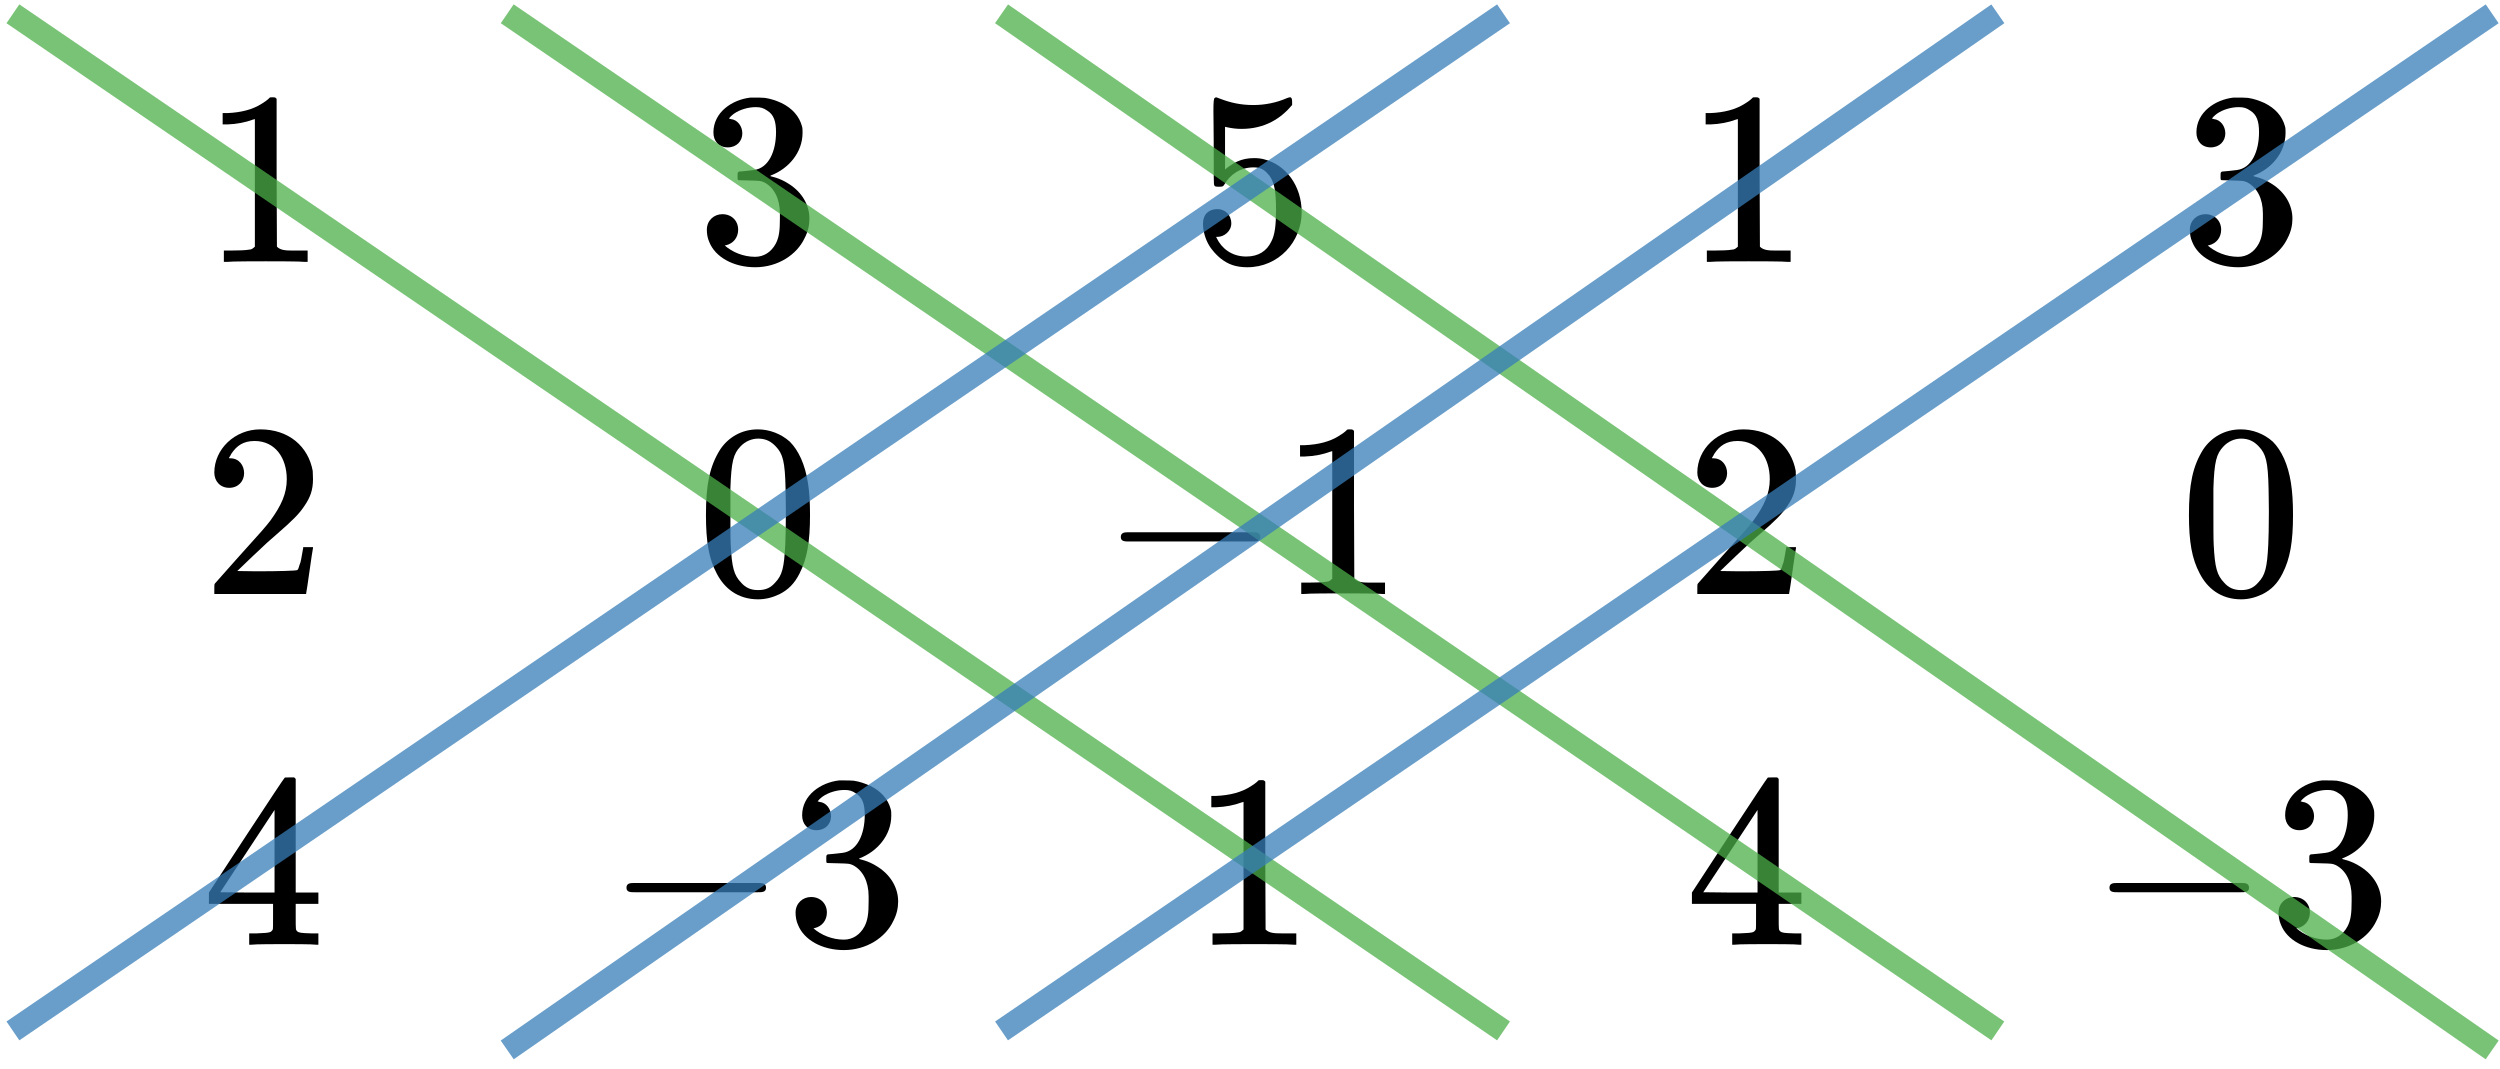
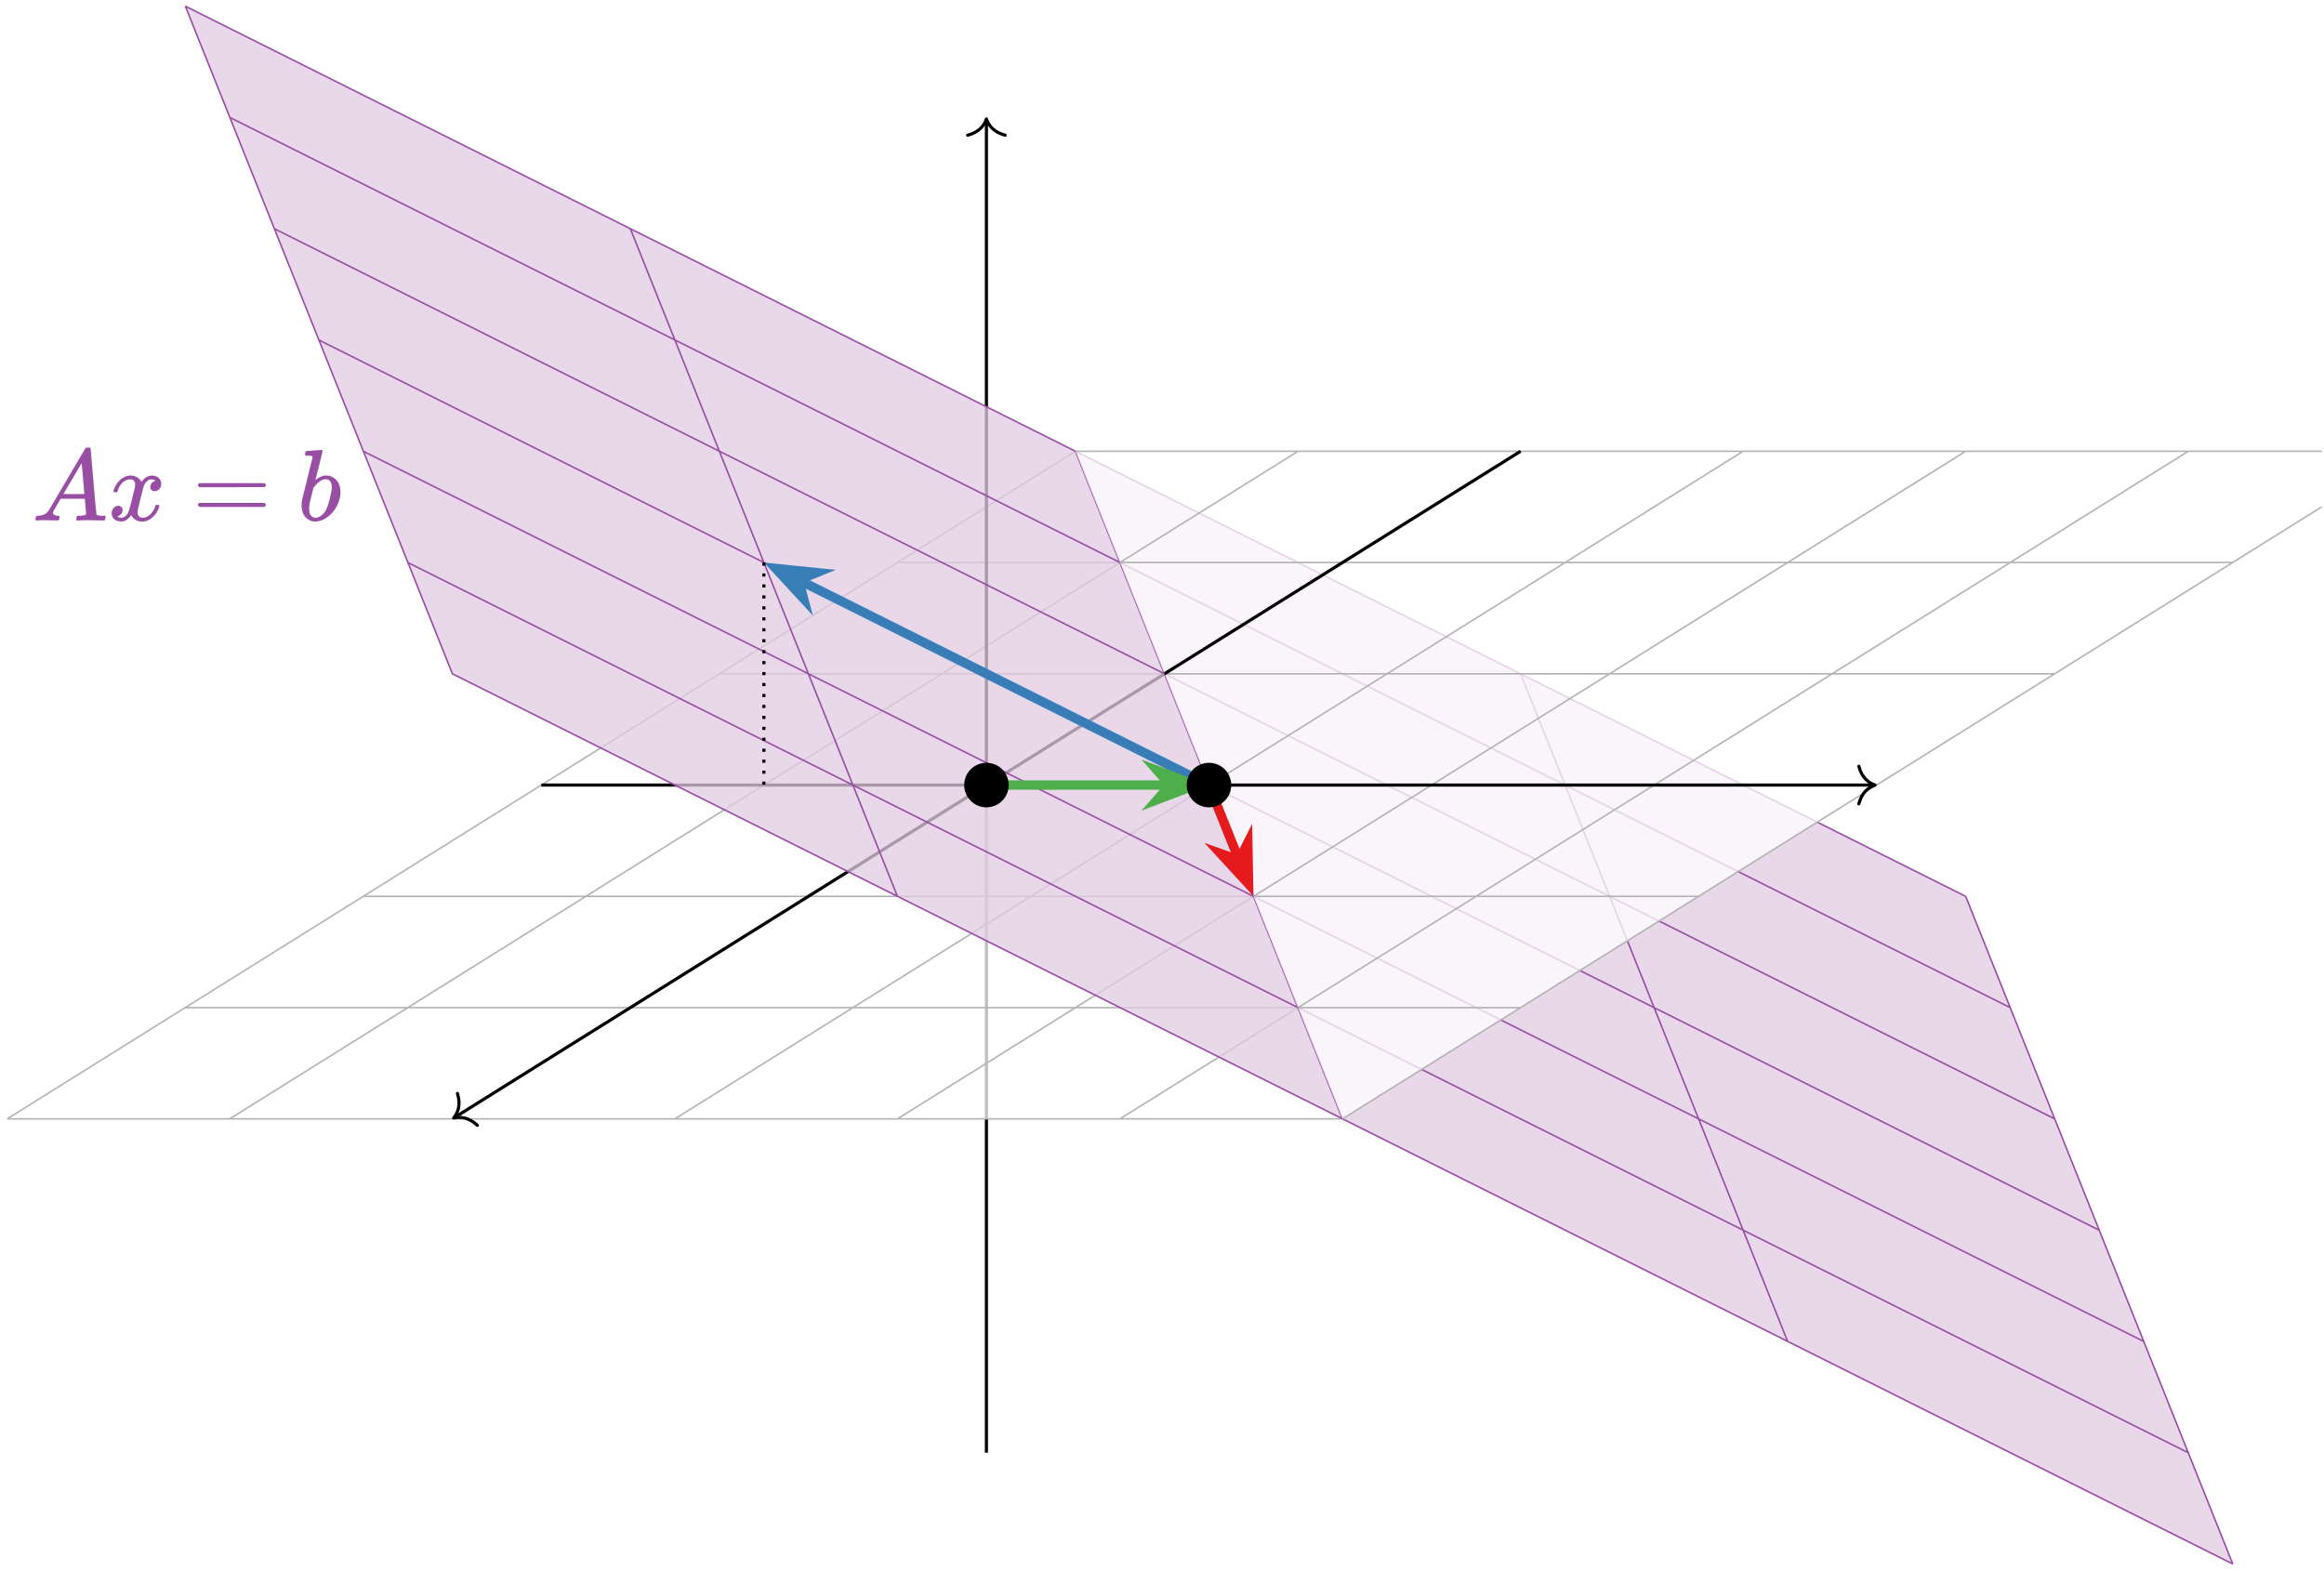
- <svg xmlns="http://www.w3.org/2000/svg" xmlns:xlink="http://www.w3.org/1999/xlink" width="131pt" height="56pt" viewBox="0 0 131 56" version="1.1">
+ <svg xmlns="http://www.w3.org/2000/svg" xmlns:xlink="http://www.w3.org/1999/xlink" width="296pt" height="200pt" viewBox="0 0 296 200" version="1.1">
  <defs>
    <g>
      <symbol overflow="visible" id="glyph0-0">
        <path style="stroke:none;" d="M 0.641 0 L 2.594 0 L 2.594 -6.906 L 0.641 -6.906 Z M 1.297 -0.641 L 1.297 -6.25 L 1.938 -6.25 L 1.938 -0.641 Z M 1.297 -0.641 " />
      </symbol>
      <symbol overflow="visible" id="glyph0-1">
-         <path style="stroke:none;" d="M 5.391 0 L 5.531 0 L 5.531 -0.594 L 4.766 -0.594 C 4.375 -0.594 4.109 -0.609 3.922 -0.797 L 3.906 -4.672 L 3.906 -8.547 C 3.828 -8.609 3.859 -8.625 3.688 -8.625 C 3.578 -8.625 3.562 -8.625 3.531 -8.594 C 3.469 -8.516 3.25 -8.359 3.141 -8.297 C 2.656 -7.984 2.047 -7.828 1.328 -7.797 L 1.078 -7.797 L 1.078 -7.203 L 1.328 -7.203 C 1.812 -7.219 2.281 -7.312 2.656 -7.453 C 2.703 -7.469 2.75 -7.484 2.766 -7.484 L 2.766 -0.797 C 2.672 -0.719 2.609 -0.641 2.453 -0.641 C 2.312 -0.609 1.859 -0.594 1.484 -0.594 L 1.141 -0.594 L 1.141 0 L 1.297 0 C 1.516 -0.031 2.922 -0.031 3.328 -0.031 C 3.75 -0.031 5.172 -0.031 5.391 0 Z M 5.391 0 " />
+         <path style="stroke:none;" d="M 0.547 0 L 0.641 0 C 0.906 -0.031 1.344 -0.031 1.828 -0.031 C 2.312 -0.031 2.812 0 3.25 0 C 3.438 0 3.453 -0.047 3.5 -0.281 C 3.516 -0.359 3.531 -0.422 3.531 -0.469 C 3.531 -0.562 3.469 -0.594 3.297 -0.594 C 2.984 -0.625 2.688 -0.734 2.688 -0.969 C 2.688 -1.016 2.703 -1.094 2.75 -1.172 C 2.766 -1.219 2.984 -1.594 3.219 -2 L 3.672 -2.766 L 6.75 -2.766 L 6.906 -0.812 C 6.781 -0.625 6.438 -0.609 6.078 -0.594 L 5.812 -0.594 L 5.766 -0.562 C 5.734 -0.516 5.719 -0.484 5.688 -0.344 C 5.625 -0.094 5.641 -0.094 5.734 0 L 5.891 0 C 6.266 -0.031 6.875 -0.031 7.484 -0.031 C 8.109 -0.031 8.625 0 9.125 0 C 9.312 0 9.312 -0.047 9.359 -0.281 C 9.391 -0.391 9.406 -0.438 9.406 -0.469 C 9.406 -0.594 9.328 -0.594 9.078 -0.594 C 8.766 -0.594 8.297 -0.625 8.234 -0.734 C 8.188 -0.797 7.5 -9.109 7.484 -9.141 C 7.484 -9.203 7.438 -9.234 7.406 -9.281 L 7.188 -9.281 C 6.891 -9.281 6.859 -9.281 6.781 -9.125 C 6.656 -8.953 2.25 -1.375 2.125 -1.25 C 1.844 -0.828 1.422 -0.625 0.797 -0.594 L 0.625 -0.594 L 0.562 -0.562 C 0.547 -0.516 0.453 -0.219 0.453 -0.141 C 0.453 -0.078 0.5 -0.031 0.547 0 Z M 6.688 -3.375 C 6.688 -3.359 6.078 -3.359 5.344 -3.359 L 4.016 -3.375 L 5.188 -5.344 C 6.234 -7.125 6.344 -7.312 6.344 -7.281 C 6.359 -7.266 6.688 -3.578 6.688 -3.375 Z M 6.688 -3.375 " />
      </symbol>
      <symbol overflow="visible" id="glyph0-2">
-         <path style="stroke:none;" d="M 1.641 -6 C 2.109 -6 2.406 -6.328 2.406 -6.734 C 2.406 -7.109 2.156 -7.453 1.797 -7.484 C 1.75 -7.5 1.703 -7.516 1.703 -7.516 C 1.703 -7.531 1.859 -7.688 1.969 -7.766 C 2.281 -7.984 2.719 -8.109 3.109 -8.109 C 3.375 -8.109 3.516 -8.062 3.719 -7.922 C 4.047 -7.719 4.172 -7.375 4.172 -6.797 C 4.172 -5.812 3.797 -4.906 3 -4.812 C 2.922 -4.797 2.297 -4.734 2.25 -4.734 C 2.234 -4.734 2.219 -4.734 2.188 -4.703 C 2.156 -4.656 2.156 -4.656 2.156 -4.5 C 2.156 -4.359 2.156 -4.344 2.172 -4.297 L 2.219 -4.281 L 2.766 -4.266 C 3.359 -4.25 3.359 -4.25 3.547 -4.172 C 4.062 -3.906 4.375 -3.328 4.375 -2.531 L 4.375 -2.266 C 4.375 -1.625 4.328 -1.281 4.156 -0.953 C 3.922 -0.516 3.531 -0.266 3.078 -0.266 C 2.453 -0.266 1.875 -0.516 1.484 -0.859 L 1.562 -0.875 C 1.938 -0.969 2.188 -1.281 2.188 -1.688 C 2.188 -2.156 1.844 -2.5 1.359 -2.5 C 0.922 -2.5 0.547 -2.172 0.547 -1.688 C 0.547 -1.484 0.578 -1.25 0.672 -1.047 C 0.984 -0.25 1.938 0.281 3.078 0.281 C 4.266 0.281 5.266 -0.375 5.672 -1.25 C 5.844 -1.578 5.922 -1.922 5.922 -2.266 C 5.922 -3 5.516 -3.656 4.859 -4.078 C 4.312 -4.438 3.875 -4.469 3.875 -4.5 C 3.875 -4.516 3.891 -4.516 3.906 -4.531 C 4.812 -4.875 5.562 -5.719 5.562 -6.766 C 5.562 -6.891 5.562 -7.016 5.531 -7.109 C 5.391 -7.625 5.031 -8.047 4.453 -8.328 C 4.172 -8.453 3.906 -8.547 3.594 -8.594 C 3.469 -8.609 3.219 -8.609 3.016 -8.609 L 2.828 -8.609 C 1.875 -8.5 0.891 -7.844 0.891 -6.781 C 0.891 -6.328 1.172 -6 1.641 -6 Z M 1.641 -6 " />
+         <path style="stroke:none;" d="M 0.75 -3.594 L 0.938 -3.594 C 1.172 -3.594 1.172 -3.609 1.203 -3.75 C 1.406 -4.438 1.969 -5.234 2.812 -5.234 C 3.219 -5.234 3.453 -4.969 3.453 -4.562 C 3.453 -4.422 3.422 -4.266 3.375 -4.047 C 3.25 -3.656 2.781 -1.391 2.516 -0.922 C 2.297 -0.547 2 -0.344 1.703 -0.344 C 1.625 -0.344 1.469 -0.359 1.375 -0.406 C 1.312 -0.422 1.172 -0.5 1.172 -0.516 C 1.172 -0.516 1.203 -0.531 1.219 -0.531 C 1.25 -0.547 1.328 -0.562 1.391 -0.609 C 1.625 -0.719 1.844 -0.969 1.844 -1.312 C 1.844 -1.672 1.625 -1.859 1.281 -1.859 C 0.781 -1.859 0.453 -1.406 0.453 -0.922 C 0.453 -0.734 0.5 -0.562 0.578 -0.406 C 0.766 -0.094 1.094 0.125 1.641 0.125 C 1.844 0.125 1.859 0.125 1.984 0.109 C 2.359 -0.031 2.688 -0.297 2.938 -0.672 C 3.203 -0.219 3.625 0.141 4.312 0.141 C 4.875 0.141 5.234 -0.047 5.594 -0.344 C 6 -0.688 6.344 -1.172 6.5 -1.734 C 6.516 -1.797 6.531 -1.844 6.531 -1.875 C 6.531 -1.969 6.469 -1.984 6.281 -1.984 C 6.062 -1.984 6.047 -1.984 6 -1.812 C 5.812 -1.156 5.188 -0.344 4.422 -0.344 C 4.016 -0.344 3.75 -0.594 3.75 -1.016 C 3.75 -1.125 3.766 -1.266 3.797 -1.406 C 3.828 -1.609 4.484 -4.203 4.531 -4.359 C 4.672 -4.75 4.969 -5.094 5.266 -5.203 C 5.344 -5.234 5.359 -5.234 5.5 -5.234 C 5.672 -5.234 5.781 -5.219 5.875 -5.156 C 5.953 -5.109 6.016 -5.078 6.016 -5.062 C 5.688 -4.953 5.375 -4.703 5.375 -4.25 C 5.375 -3.938 5.594 -3.734 5.938 -3.734 C 6.438 -3.734 6.766 -4.156 6.766 -4.672 C 6.766 -5.25 6.297 -5.719 5.562 -5.719 C 5.172 -5.719 4.781 -5.531 4.469 -5.188 C 4.359 -5.078 4.328 -5 4.266 -4.906 C 4.047 -5.359 3.5 -5.719 2.875 -5.719 C 2.781 -5.719 2.688 -5.719 2.609 -5.703 C 2.016 -5.609 1.469 -5.219 1.078 -4.641 C 0.906 -4.375 0.703 -3.922 0.672 -3.75 C 0.672 -3.672 0.719 -3.641 0.75 -3.594 Z M 0.75 -3.594 " />
      </symbol>
      <symbol overflow="visible" id="glyph0-3">
-         <path style="stroke:none;" d="M 1.391 -2.766 C 0.953 -2.766 0.641 -2.5 0.641 -2 C 0.641 -1.922 0.656 -1.828 0.656 -1.75 C 0.719 -1.328 0.875 -0.922 1.156 -0.594 C 1.25 -0.469 1.469 -0.25 1.578 -0.172 C 1.953 0.125 2.359 0.281 2.969 0.281 C 4.594 0.281 5.812 -1.047 5.812 -2.609 C 5.812 -3.984 4.984 -5.094 3.844 -5.375 C 3.672 -5.422 3.5 -5.438 3.312 -5.438 C 2.625 -5.438 2.203 -5.172 1.797 -4.844 L 1.797 -7.078 L 1.938 -7.047 C 2.156 -7 2.406 -6.969 2.656 -6.969 C 3.906 -6.969 4.734 -7.531 5.312 -8.219 L 5.312 -8.391 C 5.312 -8.547 5.281 -8.625 5.203 -8.625 C 5.172 -8.625 5.109 -8.609 5.031 -8.578 C 4.5 -8.344 3.891 -8.219 3.281 -8.219 C 2.609 -8.219 2.078 -8.344 1.547 -8.547 C 1.438 -8.594 1.328 -8.625 1.328 -8.625 C 1.312 -8.625 1.281 -8.609 1.266 -8.594 C 1.203 -8.594 1.188 -8.375 1.188 -7.875 C 1.188 -7.5 1.203 -6.984 1.203 -6.281 C 1.203 -4.266 1.203 -4.062 1.234 -4.016 C 1.25 -3.953 1.297 -3.938 1.484 -3.938 C 1.672 -3.938 1.703 -3.953 1.766 -4.062 C 2.062 -4.578 2.594 -4.953 3.297 -4.953 C 3.719 -4.953 3.906 -4.781 4.125 -4.516 C 4.375 -4.172 4.469 -3.719 4.469 -2.719 C 4.469 -1.922 4.406 -1.406 4.219 -1.062 C 3.984 -0.578 3.562 -0.281 2.906 -0.281 C 2.141 -0.281 1.609 -0.719 1.359 -1.25 L 1.328 -1.312 L 1.406 -1.312 C 1.75 -1.312 2.125 -1.609 2.125 -2.016 C 2.125 -2.469 1.797 -2.766 1.391 -2.766 Z M 1.391 -2.766 " />
-       </symbol>
-       <symbol overflow="visible" id="glyph0-4">
-         <path style="stroke:none;" d="M 1.422 -5.562 C 1.906 -5.562 2.203 -5.922 2.203 -6.328 C 2.203 -6.734 1.938 -7.109 1.484 -7.109 C 1.438 -7.109 1.406 -7.109 1.406 -7.125 C 1.406 -7.141 1.484 -7.234 1.531 -7.344 C 1.812 -7.766 2.156 -8.016 2.75 -8.016 C 3.859 -8.016 4.438 -7.094 4.438 -6.016 C 4.438 -5.266 4.156 -4.641 3.578 -3.844 C 3.297 -3.484 3.219 -3.391 1.766 -1.781 C 1.172 -1.109 0.688 -0.562 0.672 -0.547 C 0.641 -0.5 0.641 -0.469 0.641 -0.25 L 0.641 0 L 5.453 0 L 5.453 -0.031 C 5.484 -0.109 5.781 -2.328 5.812 -2.406 L 5.812 -2.453 L 5.297 -2.453 L 5.297 -2.406 C 5.188 -1.828 5.188 -1.703 5.109 -1.531 C 5.078 -1.406 5.031 -1.266 4.984 -1.25 C 4.906 -1.219 4.125 -1.188 2.828 -1.188 L 1.844 -1.203 L 2.609 -1.938 C 3.484 -2.766 3.453 -2.734 3.906 -3.125 C 4.75 -3.859 5.094 -4.203 5.359 -4.609 C 5.672 -5.062 5.812 -5.453 5.812 -6.016 C 5.812 -6.172 5.797 -6.328 5.797 -6.453 C 5.562 -7.719 4.562 -8.625 3.047 -8.625 C 1.719 -8.625 0.641 -7.594 0.641 -6.359 C 0.641 -5.922 0.938 -5.562 1.422 -5.562 Z M 1.422 -5.562 " />
-       </symbol>
-       <symbol overflow="visible" id="glyph0-5">
-         <path style="stroke:none;" d="M 1.25 -7.578 C 0.688 -6.688 0.5 -5.719 0.5 -4.141 C 0.5 -2.719 0.656 -1.844 1.062 -1.078 C 1.453 -0.312 2.156 0.281 3.234 0.281 C 3.609 0.281 3.984 0.188 4.344 0.016 C 4.812 -0.219 5.141 -0.547 5.406 -1.078 C 5.797 -1.844 5.953 -2.719 5.953 -4.141 C 5.953 -5.484 5.812 -6.344 5.484 -7.094 C 5.312 -7.469 5.125 -7.75 4.891 -7.984 C 4.438 -8.391 3.828 -8.625 3.219 -8.625 C 2.359 -8.625 1.672 -8.203 1.25 -7.578 Z M 4.156 -7.734 C 4.531 -7.344 4.641 -6.938 4.672 -5.531 C 4.672 -5.297 4.688 -4.812 4.688 -4.312 C 4.688 -3.594 4.672 -2.828 4.656 -2.578 C 4.594 -1.375 4.5 -0.984 4.125 -0.594 C 3.906 -0.344 3.656 -0.203 3.234 -0.203 C 2.828 -0.203 2.562 -0.344 2.344 -0.594 C 1.969 -0.984 1.859 -1.375 1.797 -2.578 C 1.781 -2.828 1.781 -3.594 1.781 -4.312 C 1.781 -4.812 1.781 -5.297 1.781 -5.531 C 1.828 -6.938 1.938 -7.344 2.312 -7.734 C 2.562 -8 2.906 -8.141 3.234 -8.141 C 3.641 -8.141 3.922 -7.984 4.156 -7.734 Z M 4.156 -7.734 " />
-       </symbol>
-       <symbol overflow="visible" id="glyph0-6">
-         <path style="stroke:none;" d="M 5.984 0 L 6.094 0 L 6.094 -0.594 L 5.719 -0.594 C 5.188 -0.609 5.078 -0.625 4.984 -0.703 C 4.906 -0.781 4.906 -0.766 4.906 -1.484 L 4.906 -2.141 L 6.094 -2.141 L 6.094 -2.734 L 4.906 -2.734 L 4.906 -8.688 L 4.828 -8.766 L 4.594 -8.766 C 4.375 -8.766 4.359 -8.766 4.328 -8.75 C 4.297 -8.734 3.547 -7.594 2.312 -5.719 L 0.359 -2.734 L 0.359 -2.141 L 3.719 -2.141 L 3.719 -1.484 C 3.719 -1.047 3.719 -0.812 3.703 -0.797 C 3.672 -0.734 3.609 -0.672 3.547 -0.656 C 3.453 -0.625 3.281 -0.609 2.859 -0.594 L 2.469 -0.594 L 2.469 0 L 2.578 0 C 2.766 -0.031 3.969 -0.031 4.312 -0.031 C 4.656 -0.031 5.797 -0.031 5.984 0 Z M 3.797 -2.734 L 2.375 -2.734 L 0.953 -2.75 L 3.797 -7.062 Z M 3.797 -2.734 " />
+         <path style="stroke:none;" d="M 1.156 -8.844 C 1.125 -8.844 1.094 -8.828 1.078 -8.812 C 1.031 -8.781 1.016 -8.75 0.984 -8.594 C 0.938 -8.391 0.938 -8.344 1 -8.297 C 1.031 -8.25 1.031 -8.25 1.312 -8.25 C 1.688 -8.234 1.938 -8.281 1.906 -7.984 C 1.906 -7.969 0.594 -2.703 0.594 -2.688 C 0.531 -2.391 0.516 -2.234 0.516 -1.938 C 0.516 -1 0.891 -0.312 1.531 -0.031 C 1.766 0.094 1.984 0.141 2.234 0.141 C 3.812 0.141 5.469 -1.672 5.469 -3.625 C 5.469 -4.766 4.875 -5.484 3.984 -5.703 C 3.906 -5.719 3.797 -5.719 3.672 -5.719 C 3.531 -5.719 3.422 -5.719 3.344 -5.703 C 3.016 -5.625 2.641 -5.438 2.359 -5.203 C 2.312 -5.156 2.281 -5.141 2.281 -5.172 C 2.281 -5.188 2.5 -6.016 2.75 -7.016 C 3.141 -8.547 3.188 -8.812 3.188 -8.875 C 3.188 -8.953 3.109 -8.984 3.031 -8.984 C 3 -8.984 1.172 -8.844 1.156 -8.844 Z M 4.359 -4.203 C 4.359 -3.859 4.297 -3.562 4.125 -2.844 C 3.828 -1.625 3.609 -1.156 3.172 -0.75 C 2.891 -0.484 2.578 -0.344 2.312 -0.344 C 2.109 -0.344 1.938 -0.406 1.781 -0.547 C 1.547 -0.781 1.484 -1.016 1.484 -1.484 C 1.484 -1.75 1.484 -1.859 1.547 -2.203 C 1.594 -2.406 2.016 -4.109 2.031 -4.172 C 2.047 -4.188 2.078 -4.25 2.141 -4.297 C 2.531 -4.812 2.984 -5.141 3.406 -5.234 C 3.453 -5.234 3.516 -5.25 3.562 -5.25 C 4.141 -5.25 4.359 -4.812 4.359 -4.203 Z M 4.359 -4.203 " />
      </symbol>
      <symbol overflow="visible" id="glyph1-0">
-         <path style="stroke:none;" d="" />
+         <path style="stroke:none;" d="M 0.641 0 L 2.594 0 L 2.594 -6.906 L 0.641 -6.906 Z M 1.297 -0.641 L 1.297 -6.25 L 1.938 -6.25 L 1.938 -0.641 Z M 1.297 -0.641 " />
      </symbol>
      <symbol overflow="visible" id="glyph1-1">
-         <path style="stroke:none;" d="M 7.875 -2.75 C 8.078 -2.75 8.297 -2.75 8.297 -2.984 C 8.297 -3.234 8.078 -3.234 7.875 -3.234 L 1.406 -3.234 C 1.203 -3.234 0.984 -3.234 0.984 -2.984 C 0.984 -2.75 1.203 -2.75 1.406 -2.75 Z M 7.875 -2.75 " />
+         <path style="stroke:none;" d="M 0.719 -4.5 C 0.719 -4.344 0.797 -4.281 0.938 -4.234 L 5.047 -4.234 L 9.172 -4.25 C 9.266 -4.297 9.359 -4.359 9.359 -4.5 C 9.359 -4.641 9.266 -4.703 9.156 -4.75 L 0.906 -4.75 C 0.797 -4.703 0.719 -4.641 0.719 -4.5 Z M 0.719 -1.984 C 0.719 -1.844 0.797 -1.781 0.906 -1.719 L 9.156 -1.719 C 9.266 -1.781 9.359 -1.844 9.359 -1.984 C 9.359 -2.141 9.25 -2.172 9.172 -2.234 L 0.938 -2.234 C 0.797 -2.203 0.719 -2.141 0.719 -1.984 Z M 0.719 -1.984 " />
      </symbol>
    </g>
+     <clipPath id="clip1">
+       <path d="M 125 29 L 285 29 L 285 200 L 125 200 Z M 125 29 " />
+     </clipPath>
+     <clipPath id="clip2">
+       <path d="M 125.637 29.129 L 409.105 170.859 L 465.801 312.59 L 182.332 170.855 Z M 125.637 29.129 " />
+     </clipPath>
+     <clipPath id="clip3">
+       <path d="M 125 29 L 288 29 L 288 200 L 125 200 Z M 125 29 " />
+     </clipPath>
+     <clipPath id="clip4">
+       <path d="M 125.637 29.129 L 409.105 170.859 L 465.801 312.59 L 182.332 170.855 Z M 125.637 29.129 " />
+     </clipPath>
+     <clipPath id="clip5">
+       <path d="M 0 57 L 295.719 57 L 295.719 143 L 0 143 Z M 0 57 " />
+     </clipPath>
+     <clipPath id="clip6">
+       <path d="M 0 54 L 295.719 54 L 295.719 146 L 0 146 Z M 0 54 " />
+     </clipPath>
+     <clipPath id="clip7">
+       <path d="M 23 0 L 183 0 L 183 171 L 23 171 Z M 23 0 " />
+     </clipPath>
+     <clipPath id="clip8">
+       <path d="M 125.637 29.129 L -157.828 -112.605 L -101.137 29.121 L 182.332 170.855 Z M 125.637 29.129 " />
+     </clipPath>
+     <clipPath id="clip9">
+       <path d="M 20 0 L 183 0 L 183 171 L 20 171 Z M 20 0 " />
+     </clipPath>
+     <clipPath id="clip10">
+       <path d="M 125.637 29.129 L -157.828 -112.605 L -101.137 29.121 L 182.332 170.855 Z M 125.637 29.129 " />
+     </clipPath>
+     <clipPath id="clip11">
+       <path d="M 4 57 L 21 57 L 21 67 L 4 67 Z M 4 57 " />
+     </clipPath>
+     <clipPath id="clip12">
+       <path d="M 125.637 29.129 L -157.828 -112.605 L -101.137 29.121 L 182.332 170.855 Z M 125.637 29.129 " />
+     </clipPath>
+     <clipPath id="clip13">
+       <path d="M 25 61 L 34 61 L 34 65 L 25 65 Z M 25 61 " />
+     </clipPath>
+     <clipPath id="clip14">
+       <path d="M 125.637 29.129 L -157.828 -112.605 L -101.137 29.121 L 182.332 170.855 Z M 125.637 29.129 " />
+     </clipPath>
+     <clipPath id="clip15">
+       <path d="M 38 57 L 44 57 L 44 67 L 38 67 Z M 38 57 " />
+     </clipPath>
+     <clipPath id="clip16">
+       <path d="M 125.637 29.129 L -157.828 -112.605 L -101.137 29.121 L 182.332 170.855 Z M 125.637 29.129 " />
+     </clipPath>
  </defs>
  <g id="surface1">
-     <g style="fill:rgb(0%,0%,0%);fill-opacity:1;">
-       <use xlink:href="#glyph0-1" x="10.589" y="13.723" />
+     <g clip-path="url(#clip1)" clip-rule="nonzero">
+       <g clip-path="url(#clip2)" clip-rule="nonzero">
+         <path style=" stroke:none;fill-rule:nonzero;fill:rgb(87.883%,79.175%,89.177%);fill-opacity:0.75;" d="M 250.363 114.168 L 23.59 0.781 L 57.605 85.816 L 284.379 199.203 Z M 250.363 114.168 " />
+       </g>
    </g>
-     <g style="fill:rgb(0%,0%,0%);fill-opacity:1;">
-       <use xlink:href="#glyph0-2" x="36.492" y="13.723" />
+     <g clip-path="url(#clip3)" clip-rule="nonzero">
+       <g clip-path="url(#clip4)" clip-rule="nonzero">
+         <path style="fill:none;stroke-width:0.199;stroke-linecap:butt;stroke-linejoin:miter;stroke:rgb(59.61%,30.589%,63.919%);stroke-opacity:1;stroke-miterlimit:10;" d="M 124.725 -14.176 L 158.741 -99.211 M 68.034 14.172 L 102.049 -70.867 M 11.339 42.519 L 45.354 -42.52 M -45.353 70.867 L -11.337 -14.172 M -102.029 99.203 L -68.013 14.164 M 124.725 -14.176 L -102.048 99.211 M 130.397 -28.348 L -96.38 85.039 M 136.065 -42.52 L -90.708 70.867 M 141.733 -56.696 L -85.04 56.695 M 147.405 -70.867 L -79.372 42.519 M 153.073 -85.039 L -73.701 28.347 M 158.741 -99.207 L -68.036 14.18 " transform="matrix(1,0,0,-1,125.638,99.992)" />
+       </g>
    </g>
-     <g style="fill:rgb(0%,0%,0%);fill-opacity:1;">
-       <use xlink:href="#glyph0-3" x="62.395" y="13.723" />
+     <path style="fill:none;stroke-width:0.399;stroke-linecap:butt;stroke-linejoin:miter;stroke:rgb(0%,0%,0%);stroke-opacity:1;stroke-miterlimit:10;" d="M -0.001 -85.039 L -0.001 -0 " transform="matrix(1,0,0,-1,125.638,99.992)" />
+     <g clip-path="url(#clip5)" clip-rule="nonzero">
+       <path style=" stroke:none;fill-rule:nonzero;fill:rgb(100%,100%,100%);fill-opacity:0.75;" d="M 136.977 57.473 L 0.91 142.512 L 170.992 142.512 L 307.059 57.473 Z M 136.977 57.473 " />
    </g>
-     <g style="fill:rgb(0%,0%,0%);fill-opacity:1;">
-       <use xlink:href="#glyph0-1" x="88.298" y="13.723" />
+     <g clip-path="url(#clip6)" clip-rule="nonzero">
+       <path style="fill:none;stroke-width:0.199;stroke-linecap:butt;stroke-linejoin:miter;stroke:rgb(70%,70%,70%);stroke-opacity:1;stroke-miterlimit:10;" d="M 11.339 42.519 L 181.421 42.519 M -11.337 28.347 L 158.741 28.347 M -34.017 14.172 L 136.065 14.172 M -56.693 -0 L 113.385 -0 M -79.372 -14.172 L 90.71 -14.172 M -102.048 -28.348 L 68.034 -28.348 M -124.72 -42.516 L 45.362 -42.516 M 11.339 42.519 L -124.728 -42.52 M 39.686 42.519 L -96.38 -42.52 M 68.034 42.519 L -68.033 -42.52 M 96.378 42.519 L -39.685 -42.52 M 124.725 42.519 L -11.337 -42.52 M 153.073 42.519 L 17.007 -42.52 M 181.409 42.519 L 45.346 -42.52 " transform="matrix(1,0,0,-1,125.638,99.992)" />
    </g>
-     <g style="fill:rgb(0%,0%,0%);fill-opacity:1;">
-       <use xlink:href="#glyph0-2" x="114.201" y="13.723" />
+     <path style="fill:none;stroke-width:0.399;stroke-linecap:butt;stroke-linejoin:miter;stroke:rgb(0%,0%,0%);stroke-opacity:1;stroke-miterlimit:10;" d="M -56.693 -0 L 112.987 -0 " transform="matrix(1,0,0,-1,125.638,99.992)" />
+     <path style="fill:none;stroke-width:0.399;stroke-linecap:round;stroke-linejoin:round;stroke:rgb(0%,0%,0%);stroke-opacity:1;stroke-miterlimit:10;" d="M -2.072 2.39 C -1.693 0.957 -0.849 0.277 -0.002 -0 C -0.849 -0.278 -1.693 -0.957 -2.072 -2.391 " transform="matrix(1,0,0,-1,238.826,99.992)" />
+     <path style="fill:none;stroke-width:0.399;stroke-linecap:butt;stroke-linejoin:miter;stroke:rgb(0%,0%,0%);stroke-opacity:1;stroke-miterlimit:10;" d="M 68.034 42.519 L -67.693 -42.309 " transform="matrix(1,0,0,-1,125.638,99.992)" />
+     <path style="fill:none;stroke-width:0.399;stroke-linecap:round;stroke-linejoin:round;stroke:rgb(0%,0%,0%);stroke-opacity:1;stroke-miterlimit:10;" d="M -2.071 2.39 C -1.695 0.955 -0.849 0.279 0.002 0 C -0.85 -0.281 -1.695 -0.957 -2.071 -2.39 " transform="matrix(-0.8499,0.53117,0.53117,0.8499,57.77476,142.4051)" />
+     <path style="fill:none;stroke-width:0.399;stroke-linecap:butt;stroke-linejoin:miter;stroke:rgb(0%,0%,0%);stroke-opacity:1;stroke-miterlimit:10;" d="M -0.001 -0 L -0.001 84.64 " transform="matrix(1,0,0,-1,125.638,99.992)" />
+     <path style="fill:none;stroke-width:0.399;stroke-linecap:round;stroke-linejoin:round;stroke:rgb(0%,0%,0%);stroke-opacity:1;stroke-miterlimit:10;" d="M -2.072 2.392 C -1.693 0.958 -0.849 0.279 -0.002 0.001 C -0.849 -0.28 -1.693 -0.956 -2.072 -2.389 " transform="matrix(0,-1,-1,0,125.638,15.15083)" />
+     <g clip-path="url(#clip7)" clip-rule="nonzero">
+       <g clip-path="url(#clip8)" clip-rule="nonzero">
+         <path style=" stroke:none;fill-rule:nonzero;fill:rgb(87.883%,79.175%,89.177%);fill-opacity:0.75;" d="M 250.363 114.168 L 23.59 0.781 L 57.605 85.816 L 284.379 199.203 Z M 250.363 114.168 " />
+       </g>
    </g>
-     <g style="fill:rgb(0%,0%,0%);fill-opacity:1;">
-       <use xlink:href="#glyph0-4" x="10.589" y="31.124" />
+     <g clip-path="url(#clip9)" clip-rule="nonzero">
+       <g clip-path="url(#clip10)" clip-rule="nonzero">
+         <path style="fill:none;stroke-width:0.199;stroke-linecap:butt;stroke-linejoin:miter;stroke:rgb(59.61%,30.589%,63.919%);stroke-opacity:1;stroke-miterlimit:10;" d="M 124.725 -14.176 L 158.741 -99.211 M 68.034 14.172 L 102.049 -70.867 M 11.339 42.519 L 45.354 -42.52 M -45.353 70.867 L -11.337 -14.172 M -102.029 99.203 L -68.013 14.164 M 124.725 -14.176 L -102.048 99.211 M 130.397 -28.348 L -96.38 85.039 M 136.065 -42.52 L -90.708 70.867 M 141.733 -56.696 L -85.04 56.695 M 147.405 -70.867 L -79.372 42.519 M 153.073 -85.039 L -73.701 28.347 M 158.741 -99.207 L -68.036 14.18 " transform="matrix(1,0,0,-1,125.638,99.992)" />
+       </g>
    </g>
-     <g style="fill:rgb(0%,0%,0%);fill-opacity:1;">
-       <use xlink:href="#glyph0-5" x="36.492" y="31.124" />
+     <g clip-path="url(#clip11)" clip-rule="nonzero">
+       <g clip-path="url(#clip12)" clip-rule="nonzero">
+         <g style="fill:rgb(59.61%,30.589%,63.919%);fill-opacity:1;">
+           <use xlink:href="#glyph0-1" x="4.057" y="66.289" />
+           <use xlink:href="#glyph0-2" x="13.771" y="66.289" />
+         </g>
+       </g>
    </g>
-     <g style="fill:rgb(0%,0%,0%);fill-opacity:1;">
-       <use xlink:href="#glyph1-1" x="57.746" y="31.124" />
+     <g clip-path="url(#clip13)" clip-rule="nonzero">
+       <g clip-path="url(#clip14)" clip-rule="nonzero">
+         <g style="fill:rgb(59.61%,30.589%,63.919%);fill-opacity:1;">
+           <use xlink:href="#glyph1-1" x="24.499" y="66.289" />
+         </g>
+       </g>
    </g>
-     <g style="fill:rgb(0%,0%,0%);fill-opacity:1;">
-       <use xlink:href="#glyph0-1" x="67.044" y="31.124" />
+     <g clip-path="url(#clip15)" clip-rule="nonzero">
+       <g clip-path="url(#clip16)" clip-rule="nonzero">
+         <g style="fill:rgb(59.61%,30.589%,63.919%);fill-opacity:1;">
+           <use xlink:href="#glyph0-3" x="37.896" y="66.289" />
+         </g>
+       </g>
    </g>
-     <g style="fill:rgb(0%,0%,0%);fill-opacity:1;">
-       <use xlink:href="#glyph0-4" x="88.298" y="31.124" />
-     </g>
-     <g style="fill:rgb(0%,0%,0%);fill-opacity:1;">
-       <use xlink:href="#glyph0-5" x="114.201" y="31.124" />
-     </g>
-     <g style="fill:rgb(0%,0%,0%);fill-opacity:1;">
-       <use xlink:href="#glyph0-6" x="10.589" y="49.503" />
-     </g>
-     <g style="fill:rgb(0%,0%,0%);fill-opacity:1;">
-       <use xlink:href="#glyph1-1" x="31.843" y="49.503" />
-     </g>
-     <g style="fill:rgb(0%,0%,0%);fill-opacity:1;">
-       <use xlink:href="#glyph0-2" x="41.141" y="49.503" />
-     </g>
-     <g style="fill:rgb(0%,0%,0%);fill-opacity:1;">
-       <use xlink:href="#glyph0-1" x="62.395" y="49.503" />
-     </g>
-     <g style="fill:rgb(0%,0%,0%);fill-opacity:1;">
-       <use xlink:href="#glyph0-6" x="88.298" y="49.503" />
-     </g>
-     <g style="fill:rgb(0%,0%,0%);fill-opacity:1;">
-       <use xlink:href="#glyph1-1" x="109.552" y="49.503" />
-     </g>
-     <g style="fill:rgb(0%,0%,0%);fill-opacity:1;">
-       <use xlink:href="#glyph0-2" x="118.85" y="49.503" />
-     </g>
-     <path style="fill:none;stroke-width:1.196;stroke-linecap:butt;stroke-linejoin:miter;stroke:rgb(30.199%,68.629%,29.019%);stroke-opacity:0.75;stroke-miterlimit:10;" d="M -64.957 27.146 L 13.152 -26.151 " transform="matrix(1,0,0,-1,65.633,27.869)" />
-     <path style="fill:none;stroke-width:1.196;stroke-linecap:butt;stroke-linejoin:miter;stroke:rgb(30.199%,68.629%,29.019%);stroke-opacity:0.75;stroke-miterlimit:10;" d="M -39.055 27.146 L 39.054 -26.151 " transform="matrix(1,0,0,-1,65.633,27.869)" />
-     <path style="fill:none;stroke-width:1.196;stroke-linecap:butt;stroke-linejoin:miter;stroke:rgb(30.199%,68.629%,29.019%);stroke-opacity:0.75;stroke-miterlimit:10;" d="M -13.153 27.146 L 64.957 -27.147 " transform="matrix(1,0,0,-1,65.633,27.869)" />
-     <path style="fill:none;stroke-width:1.196;stroke-linecap:butt;stroke-linejoin:miter;stroke:rgb(21.57%,49.409%,72.159%);stroke-opacity:0.75;stroke-miterlimit:10;" d="M 13.152 27.146 L -64.957 -26.151 " transform="matrix(1,0,0,-1,65.633,27.869)" />
-     <path style="fill:none;stroke-width:1.196;stroke-linecap:butt;stroke-linejoin:miter;stroke:rgb(21.57%,49.409%,72.159%);stroke-opacity:0.75;stroke-miterlimit:10;" d="M 39.054 27.146 L -39.055 -27.147 " transform="matrix(1,0,0,-1,65.633,27.869)" />
-     <path style="fill:none;stroke-width:1.196;stroke-linecap:butt;stroke-linejoin:miter;stroke:rgb(21.57%,49.409%,72.159%);stroke-opacity:0.75;stroke-miterlimit:10;" d="M 64.957 27.146 L -13.153 -26.151 " transform="matrix(1,0,0,-1,65.633,27.869)" />
+     <path style="fill:none;stroke-width:1.196;stroke-linecap:butt;stroke-linejoin:miter;stroke:rgb(89.409%,10.199%,10.979%);stroke-opacity:1;stroke-miterlimit:10;" d="M 28.346 -0 L 32.061 -9.285 " transform="matrix(1,0,0,-1,125.638,99.992)" />
+     <path style="fill-rule:nonzero;fill:rgb(89.409%,10.199%,10.979%);fill-opacity:1;stroke-width:1.196;stroke-linecap:butt;stroke-linejoin:miter;stroke:rgb(89.409%,10.199%,10.979%);stroke-opacity:1;stroke-miterlimit:10;" d="M 6.8 0 L 1.93 1.848 L 3.555 -0.001 L 1.932 -1.847 Z M 6.8 0 " transform="matrix(0.37265,0.93166,0.93166,-0.37265,156.4851,106.2426)" />
+     <path style="fill:none;stroke-width:1.196;stroke-linecap:butt;stroke-linejoin:miter;stroke:rgb(21.57%,49.409%,72.159%);stroke-opacity:1;stroke-miterlimit:10;" d="M 28.346 -0 L -23.654 26 " transform="matrix(1,0,0,-1,125.638,99.992)" />
+     <path style="fill-rule:nonzero;fill:rgb(21.57%,49.409%,72.159%);fill-opacity:1;stroke-width:1.196;stroke-linecap:butt;stroke-linejoin:miter;stroke:rgb(21.57%,49.409%,72.159%);stroke-opacity:1;stroke-miterlimit:10;" d="M 6.803 0 L 1.933 1.845 L 3.554 0 L 1.931 -1.846 Z M 6.803 0 " transform="matrix(-0.89442,-0.4472,-0.4472,0.89442,104.8974,75.44824)" />
+     <path style="fill:none;stroke-width:0.399;stroke-linecap:butt;stroke-linejoin:miter;stroke:rgb(0%,0%,0%);stroke-opacity:1;stroke-dasharray:0.399,0.996;stroke-miterlimit:10;" d="M -28.345 28.347 L -28.345 -0 " transform="matrix(1,0,0,-1,125.638,99.992)" />
+     <path style="fill:none;stroke-width:1.196;stroke-linecap:butt;stroke-linejoin:miter;stroke:rgb(30.199%,68.629%,29.019%);stroke-opacity:1;stroke-miterlimit:10;" d="M -0.001 -0 L 23.1 -0 " transform="matrix(1,0,0,-1,125.638,99.992)" />
+     <path style="fill-rule:nonzero;fill:rgb(30.199%,68.629%,29.019%);fill-opacity:1;stroke-width:1.196;stroke-linecap:butt;stroke-linejoin:miter;stroke:rgb(30.199%,68.629%,29.019%);stroke-opacity:1;stroke-miterlimit:10;" d="M 6.8 -0 L 1.929 1.847 L 3.554 -0 L 1.929 -1.848 Z M 6.8 -0 " transform="matrix(1,0,0,-1,145.4808,99.992)" />
+     <path style=" stroke:none;fill-rule:nonzero;fill:rgb(0%,0%,0%);fill-opacity:1;" d="M 156.82 99.992 C 156.82 98.426 155.551 97.156 153.984 97.156 C 152.418 97.156 151.148 98.426 151.148 99.992 C 151.148 101.559 152.418 102.828 153.984 102.828 C 155.551 102.828 156.82 101.559 156.82 99.992 Z M 156.82 99.992 " />
+     <path style=" stroke:none;fill-rule:nonzero;fill:rgb(0%,0%,0%);fill-opacity:1;" d="M 128.473 99.992 C 128.473 98.426 127.203 97.156 125.637 97.156 C 124.074 97.156 122.805 98.426 122.805 99.992 C 122.805 101.559 124.074 102.828 125.637 102.828 C 127.203 102.828 128.473 101.559 128.473 99.992 Z M 128.473 99.992 " />
  </g>
</svg>
